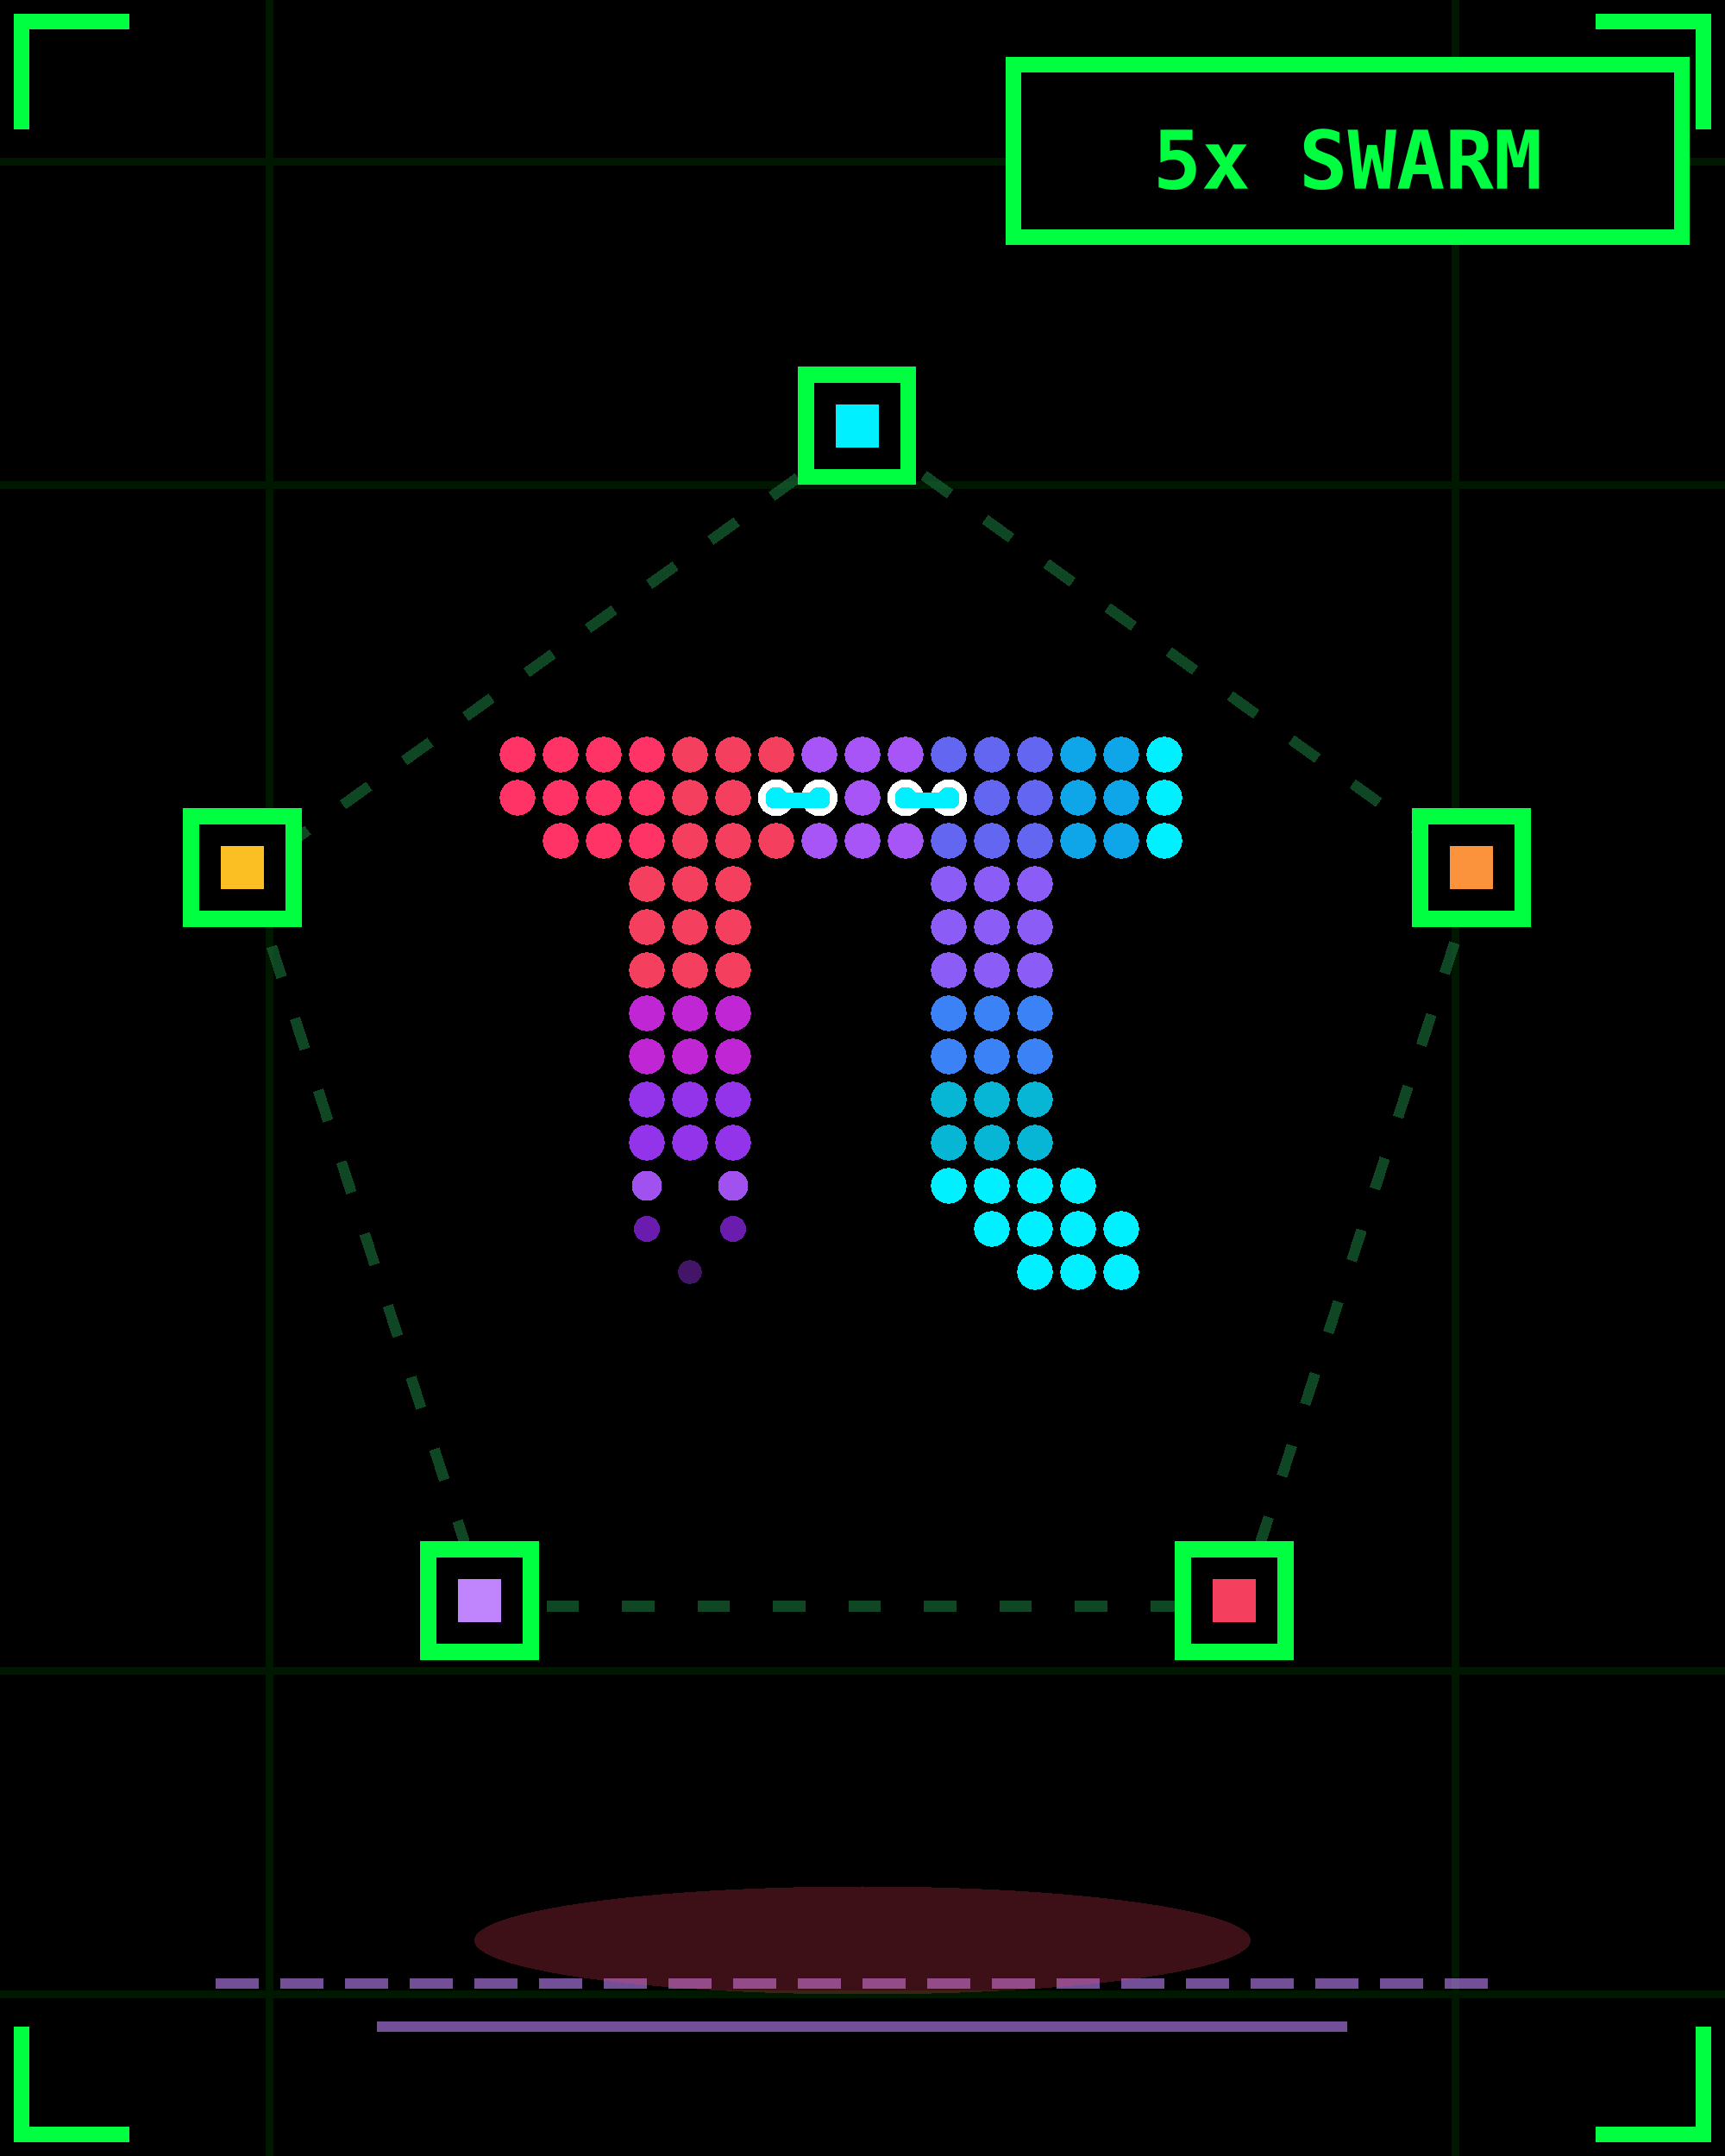
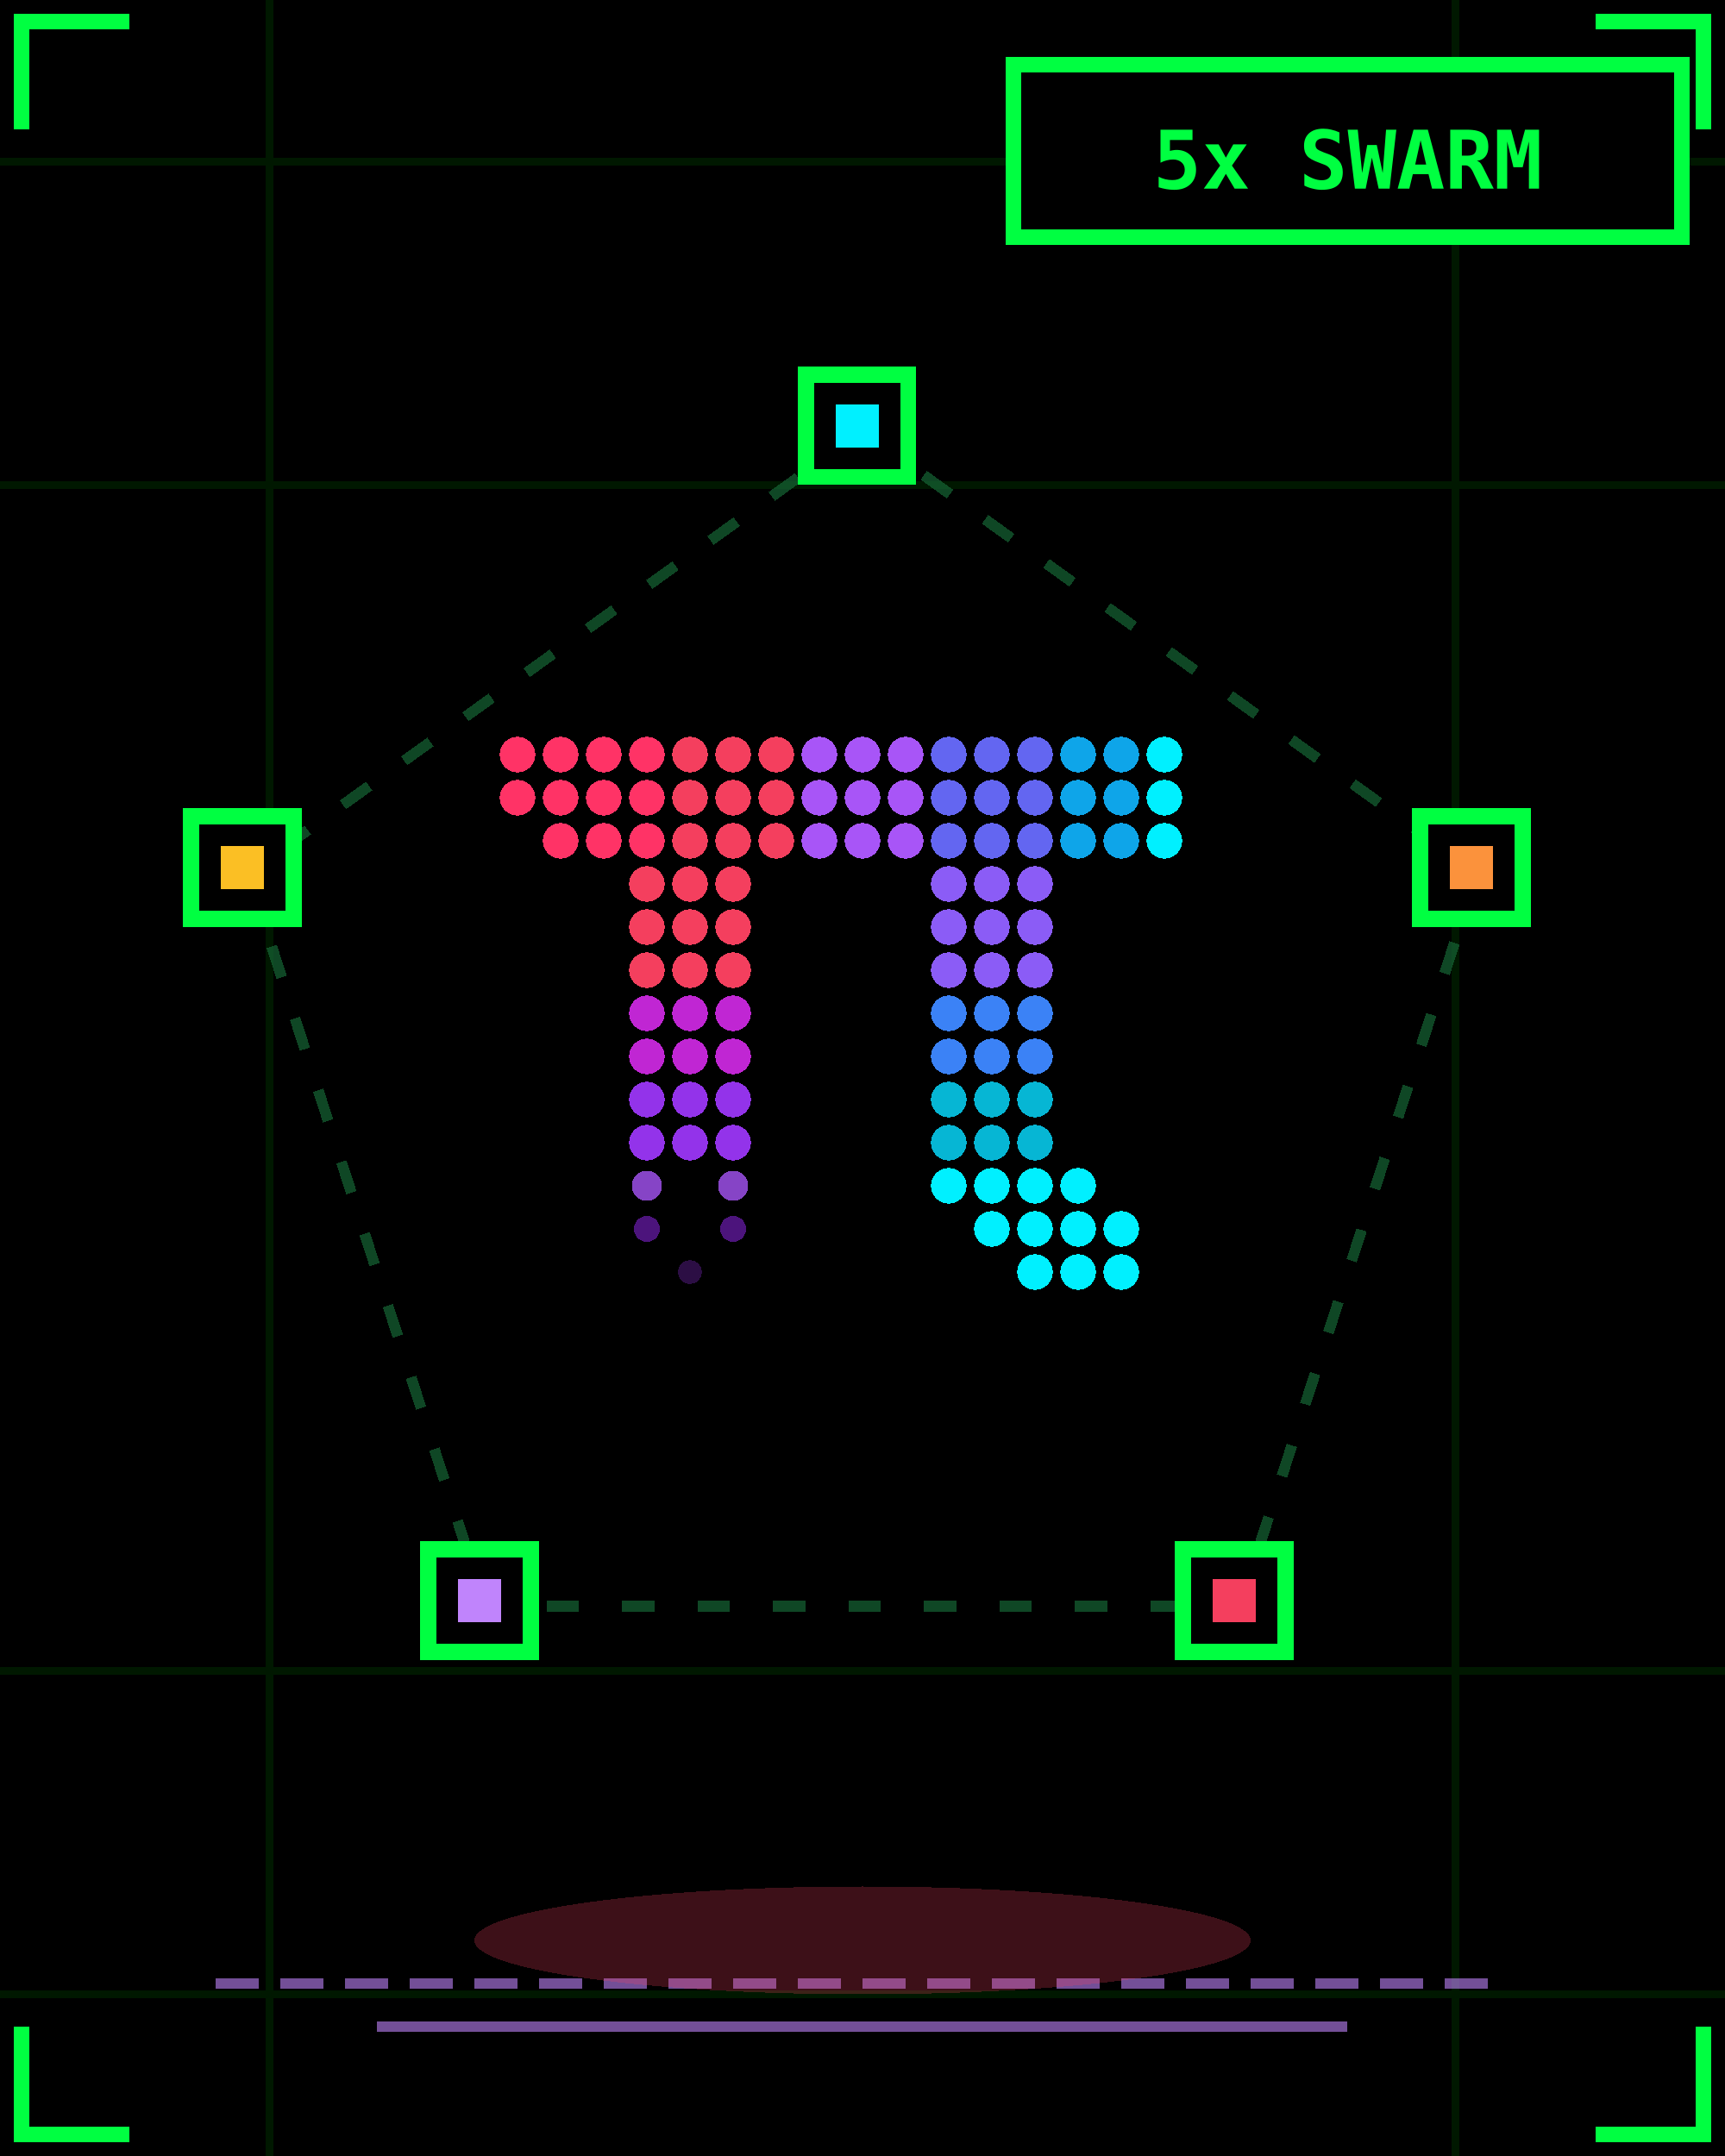
<svg xmlns="http://www.w3.org/2000/svg" viewBox="0 0 160 200" width="100%" height="100%" preserveAspectRatio="none" shape-rendering="crispEdges">
  <defs>
    <linearGradient id="piCrossbarGrad" x1="0%" y1="0%" x2="100%" y2="0%">
      <stop offset="0%" stop-color="#ff3366" />
      <stop offset="25%" stop-color="#f43f5e" />
      <stop offset="55%" stop-color="#9333ea" />
      <stop offset="85%" stop-color="#3b82f6" />
      <stop offset="100%" stop-color="#00f0ff" />
    </linearGradient>
    <linearGradient id="piLeftLegGrad" x1="0%" y1="0%" x2="0%" y2="100%">
      <stop offset="0%" stop-color="#f43f5e" />
      <stop offset="45%" stop-color="#c026d3" />
      <stop offset="85%" stop-color="#7e22ce" />
      <stop offset="100%" stop-color="#4c1d95" />
    </linearGradient>
    <linearGradient id="piRightLegGrad" x1="0%" y1="0%" x2="50%" y2="100%">
      <stop offset="0%" stop-color="#9333ea" />
      <stop offset="35%" stop-color="#4f46e5" />
      <stop offset="70%" stop-color="#0284c7" />
      <stop offset="100%" stop-color="#00f0ff" />
    </linearGradient>
    <pattern id="piHalftone" x="0" y="0" width="3" height="3" patternUnits="userSpaceOnUse">
      <rect width="3" height="3" fill="#2e1065" />
      <rect x="0" y="0" width="1.2" height="1.2" fill="#c084fc" />
      <rect x="1.5" y="1.5" width="1.2" height="1.2" fill="#e879f9" />
    </pattern>
  </defs>
  <style>
    @keyframes pentagonOrbit { 0% { transform: rotate(0deg); } 100% { transform: rotate(360deg); } }
    @keyframes levitateCenter { 0%, 100% { transform: translateY(0px); } 50% { transform: translateY(-4px); } }
    .ring-pentagon { animation: pentagonOrbit 10s steps(10) infinite; transform-origin: 80px 100px; }
    .pip-commander { animation: levitateCenter 1.8s steps(2) infinite; transform-origin: 80px 100px; }
  </style>
  <rect width="160" height="200" fill="#000000" />
  <g stroke="#003b00" stroke-width="0.75" opacity="0.4">
    <line x1="0" y1="15" x2="160" y2="15" />
    <line x1="0" y1="45" x2="160" y2="45" />
    <line x1="0" y1="155" x2="160" y2="155" />
    <line x1="0" y1="185" x2="160" y2="185" />
    <line x1="25" y1="0" x2="25" y2="200" />
    <line x1="135" y1="0" x2="135" y2="200" />
  </g>
  <g stroke="#00ff41" stroke-width="1.5" fill="none">
    <path d="M2,12 L2,2 L12,2" />
    <path d="M158,12 L158,2 L148,2" />
    <path d="M2,188 L2,198 L12,198" />
    <path d="M158,188 L158,198 L148,198" />
  </g>
  <g transform="translate(94, 6)">
    <rect width="62" height="16" fill="#000000" stroke="#00ff41" stroke-width="1.5" />
    <text x="31" y="11.5" font-family="'Fira Code', monospace" font-size="7.5" font-weight="900" fill="#00ff41" text-anchor="middle">5x SWARM</text>
  </g>
  <g opacity="0.6" stroke="#c084fc" stroke-width="1">
    <line x1="20" y1="184" x2="140" y2="184" stroke-dasharray="4,2" />
    <line x1="35" y1="188" x2="125" y2="188" />
  </g>
  <ellipse cx="80" cy="180" rx="36" ry="5" fill="#f43f5e" opacity="0.25" />
  <g class="ring-pentagon">
    <polygon points="80,40 137,81 115,149 45,149 23,81" fill="none" stroke="#166534" stroke-width="1" stroke-dasharray="3,4" opacity="0.7" />
    <g transform="translate(74, 34)">
      <rect width="11" height="11" fill="#00ff41" />
      <rect x="1.5" y="1.5" width="8" height="8" fill="#000" />
      <rect x="3.5" y="3.5" width="4" height="4" fill="#00f0ff" />
    </g>
    <g transform="translate(131, 75)">
      <rect width="11" height="11" fill="#00ff41" />
      <rect x="1.5" y="1.5" width="8" height="8" fill="#000" />
      <rect x="3.5" y="3.5" width="4" height="4" fill="#fb923c" />
    </g>
    <g transform="translate(109, 143)">
      <rect width="11" height="11" fill="#00ff41" />
      <rect x="1.5" y="1.5" width="8" height="8" fill="#000" />
      <rect x="3.5" y="3.5" width="4" height="4" fill="#f43f5e" />
    </g>
    <g transform="translate(39, 143)">
      <rect width="11" height="11" fill="#00ff41" />
      <rect x="1.5" y="1.5" width="8" height="8" fill="#000" />
      <rect x="3.5" y="3.5" width="4" height="4" fill="#c084fc" />
    </g>
    <g transform="translate(17, 75)">
      <rect width="11" height="11" fill="#00ff41" />
      <rect x="1.5" y="1.5" width="8" height="8" fill="#000" />
      <rect x="3.5" y="3.5" width="4" height="4" fill="#fbbf24" />
    </g>
  </g>
  <g class="pip-commander">
-     <g class="eye-open">
-       <circle cx="48" cy="70" r="1.65" fill="#ff3366" />
-       <circle cx="48" cy="74" r="1.65" fill="#ff3366" />
-       <circle cx="52" cy="70" r="1.65" fill="#ff3366" />
-       <circle cx="52" cy="74" r="1.65" fill="#ff3366" />
-       <circle cx="52" cy="78" r="1.65" fill="#ff3366" />
-       <circle cx="56" cy="70" r="1.65" fill="#ff3366" />
-       <circle cx="56" cy="74" r="1.65" fill="#ff3366" />
-       <circle cx="56" cy="78" r="1.65" fill="#ff3366" />
-       <circle cx="60" cy="70" r="1.65" fill="#ff3366" />
-       <circle cx="60" cy="74" r="1.65" fill="#ff3366" />
-       <circle cx="60" cy="78" r="1.65" fill="#ff3366" />
-       <circle cx="64" cy="70" r="1.65" fill="#f43f5e" />
-       <circle cx="64" cy="74" r="1.65" fill="#f43f5e" />
-       <circle cx="64" cy="78" r="1.65" fill="#f43f5e" />
-       <circle cx="68" cy="70" r="1.65" fill="#f43f5e" />
-       <circle cx="68" cy="74" r="1.65" fill="#f43f5e" />
-       <circle cx="68" cy="78" r="1.65" fill="#f43f5e" />
-       <circle cx="72" cy="70" r="1.65" fill="#f43f5e" />
-       <circle cx="72" cy="78" r="1.65" fill="#f43f5e" />
-       <circle cx="76" cy="70" r="1.65" fill="#a855f7" />
-       <circle cx="76" cy="78" r="1.65" fill="#a855f7" />
-       <circle cx="80" cy="70" r="1.65" fill="#a855f7" />
-       <circle cx="80" cy="74" r="1.65" fill="#a855f7" />
-       <circle cx="80" cy="78" r="1.65" fill="#a855f7" />
-       <circle cx="84" cy="70" r="1.65" fill="#a855f7" />
-       <circle cx="84" cy="78" r="1.65" fill="#a855f7" />
-       <circle cx="88" cy="70" r="1.65" fill="#6366f1" />
-       <circle cx="88" cy="78" r="1.65" fill="#6366f1" />
-       <circle cx="92" cy="70" r="1.65" fill="#6366f1" />
-       <circle cx="92" cy="74" r="1.65" fill="#6366f1" />
-       <circle cx="92" cy="78" r="1.65" fill="#6366f1" />
-       <circle cx="96" cy="70" r="1.65" fill="#6366f1" />
-       <circle cx="96" cy="74" r="1.65" fill="#6366f1" />
-       <circle cx="96" cy="78" r="1.65" fill="#6366f1" />
-       <circle cx="100" cy="70" r="1.65" fill="#0ea5e9" />
-       <circle cx="100" cy="74" r="1.65" fill="#0ea5e9" />
-       <circle cx="100" cy="78" r="1.65" fill="#0ea5e9" />
-       <circle cx="104" cy="70" r="1.65" fill="#0ea5e9" />
-       <circle cx="104" cy="74" r="1.65" fill="#0ea5e9" />
-       <circle cx="104" cy="78" r="1.65" fill="#0ea5e9" />
-       <circle cx="108" cy="70" r="1.65" fill="#00f0ff" />
-       <circle cx="108" cy="74" r="1.65" fill="#00f0ff" />
-       <circle cx="108" cy="78" r="1.65" fill="#00f0ff" />
-       <circle cx="60" cy="82" r="1.65" fill="#f43f5e" />
-       <circle cx="64" cy="82" r="1.65" fill="#f43f5e" />
-       <circle cx="68" cy="82" r="1.65" fill="#f43f5e" />
-       <circle cx="60" cy="86" r="1.65" fill="#f43f5e" />
-       <circle cx="64" cy="86" r="1.65" fill="#f43f5e" />
-       <circle cx="68" cy="86" r="1.65" fill="#f43f5e" />
-       <circle cx="60" cy="90" r="1.65" fill="#f43f5e" />
-       <circle cx="64" cy="90" r="1.65" fill="#f43f5e" />
-       <circle cx="68" cy="90" r="1.65" fill="#f43f5e" />
-       <circle cx="60" cy="94" r="1.65" fill="#c026d3" />
-       <circle cx="64" cy="94" r="1.65" fill="#c026d3" />
-       <circle cx="68" cy="94" r="1.65" fill="#c026d3" />
-       <circle cx="60" cy="98" r="1.65" fill="#c026d3" />
-       <circle cx="64" cy="98" r="1.65" fill="#c026d3" />
-       <circle cx="68" cy="98" r="1.65" fill="#c026d3" />
-       <circle cx="60" cy="102" r="1.65" fill="#9333ea" />
-       <circle cx="64" cy="102" r="1.65" fill="#9333ea" />
-       <circle cx="68" cy="102" r="1.65" fill="#9333ea" />
-       <circle cx="60" cy="106" r="1.65" fill="#9333ea" />
-       <circle cx="64" cy="106" r="1.65" fill="#9333ea" />
-       <circle cx="68" cy="106" r="1.65" fill="#9333ea" />
-       <circle cx="60" cy="110" r="1.4" fill="#a855f7" opacity="0.8" />
-       <circle cx="68" cy="110" r="1.4" fill="#a855f7" opacity="0.8" />
-       <circle cx="60" cy="114" r="1.2" fill="#7e22ce" opacity="0.6" />
-       <circle cx="68" cy="114" r="1.2" fill="#7e22ce" opacity="0.6" />
-       <circle cx="64" cy="118" r="1.1" fill="#581c87" opacity="0.5" />
-       <circle cx="88" cy="82" r="1.65" fill="#8b5cf6" />
-       <circle cx="92" cy="82" r="1.65" fill="#8b5cf6" />
-       <circle cx="96" cy="82" r="1.65" fill="#8b5cf6" />
-       <circle cx="88" cy="86" r="1.65" fill="#8b5cf6" />
-       <circle cx="92" cy="86" r="1.65" fill="#8b5cf6" />
-       <circle cx="96" cy="86" r="1.65" fill="#8b5cf6" />
-       <circle cx="88" cy="90" r="1.65" fill="#8b5cf6" />
-       <circle cx="92" cy="90" r="1.65" fill="#8b5cf6" />
-       <circle cx="96" cy="90" r="1.65" fill="#8b5cf6" />
-       <circle cx="88" cy="94" r="1.65" fill="#3b82f6" />
-       <circle cx="92" cy="94" r="1.65" fill="#3b82f6" />
-       <circle cx="96" cy="94" r="1.65" fill="#3b82f6" />
-       <circle cx="88" cy="98" r="1.65" fill="#3b82f6" />
-       <circle cx="92" cy="98" r="1.65" fill="#3b82f6" />
-       <circle cx="96" cy="98" r="1.65" fill="#3b82f6" />
-       <circle cx="88" cy="102" r="1.65" fill="#06b6d4" />
-       <circle cx="92" cy="102" r="1.65" fill="#06b6d4" />
-       <circle cx="96" cy="102" r="1.65" fill="#06b6d4" />
-       <circle cx="88" cy="106" r="1.65" fill="#06b6d4" />
-       <circle cx="92" cy="106" r="1.65" fill="#06b6d4" />
-       <circle cx="96" cy="106" r="1.65" fill="#06b6d4" />
-       <circle cx="88" cy="110" r="1.65" fill="#00f0ff" />
-       <circle cx="92" cy="110" r="1.65" fill="#00f0ff" />
-       <circle cx="96" cy="110" r="1.65" fill="#00f0ff" />
-       <circle cx="100" cy="110" r="1.65" fill="#00f0ff" />
-       <circle cx="92" cy="114" r="1.65" fill="#00f0ff" />
-       <circle cx="96" cy="114" r="1.65" fill="#00f0ff" />
-       <circle cx="100" cy="114" r="1.65" fill="#00f0ff" />
-       <circle cx="104" cy="114" r="1.65" fill="#00f0ff" />
-       <circle cx="96" cy="118" r="1.65" fill="#00f0ff" />
-       <circle cx="100" cy="118" r="1.65" fill="#00f0ff" />
-       <circle cx="104" cy="118" r="1.65" fill="#00f0ff" />
-       <circle cx="72" cy="74" r="1.7" fill="#ffffff" />
-       <circle cx="72" cy="74" r="1" fill="#00f0ff" />
-       <circle cx="76" cy="74" r="1.7" fill="#ffffff" />
-       <circle cx="76" cy="74" r="1" fill="#00f0ff" />
-       <circle cx="84" cy="74" r="1.7" fill="#ffffff" />
-       <circle cx="84" cy="74" r="1" fill="#00f0ff" />
-       <circle cx="88" cy="74" r="1.7" fill="#ffffff" />
-       <circle cx="88" cy="74" r="1" fill="#00f0ff" />
-     </g>
-     <g class="eye-closed">
-       <circle cx="48" cy="70" r="1.65" fill="#ff3366" />
-       <circle cx="48" cy="74" r="1.65" fill="#ff3366" />
-       <circle cx="52" cy="70" r="1.65" fill="#ff3366" />
-       <circle cx="52" cy="74" r="1.65" fill="#ff3366" />
-       <circle cx="52" cy="78" r="1.65" fill="#ff3366" />
-       <circle cx="56" cy="70" r="1.65" fill="#ff3366" />
-       <circle cx="56" cy="74" r="1.65" fill="#ff3366" />
-       <circle cx="56" cy="78" r="1.65" fill="#ff3366" />
-       <circle cx="60" cy="70" r="1.65" fill="#ff3366" />
-       <circle cx="60" cy="74" r="1.65" fill="#ff3366" />
-       <circle cx="60" cy="78" r="1.65" fill="#ff3366" />
-       <circle cx="64" cy="70" r="1.65" fill="#f43f5e" />
-       <circle cx="64" cy="74" r="1.65" fill="#f43f5e" />
-       <circle cx="64" cy="78" r="1.65" fill="#f43f5e" />
-       <circle cx="68" cy="70" r="1.65" fill="#f43f5e" />
-       <circle cx="68" cy="74" r="1.65" fill="#f43f5e" />
-       <circle cx="68" cy="78" r="1.65" fill="#f43f5e" />
-       <circle cx="72" cy="70" r="1.65" fill="#f43f5e" />
-       <circle cx="72" cy="78" r="1.65" fill="#f43f5e" />
-       <circle cx="76" cy="70" r="1.65" fill="#a855f7" />
-       <circle cx="76" cy="78" r="1.65" fill="#a855f7" />
-       <circle cx="80" cy="70" r="1.65" fill="#a855f7" />
-       <circle cx="80" cy="74" r="1.65" fill="#a855f7" />
-       <circle cx="80" cy="78" r="1.65" fill="#a855f7" />
-       <circle cx="84" cy="70" r="1.65" fill="#a855f7" />
-       <circle cx="84" cy="78" r="1.65" fill="#a855f7" />
-       <circle cx="88" cy="70" r="1.65" fill="#6366f1" />
-       <circle cx="88" cy="78" r="1.65" fill="#6366f1" />
-       <circle cx="92" cy="70" r="1.65" fill="#6366f1" />
-       <circle cx="92" cy="74" r="1.65" fill="#6366f1" />
-       <circle cx="92" cy="78" r="1.65" fill="#6366f1" />
-       <circle cx="96" cy="70" r="1.65" fill="#6366f1" />
-       <circle cx="96" cy="74" r="1.65" fill="#6366f1" />
-       <circle cx="96" cy="78" r="1.65" fill="#6366f1" />
-       <circle cx="100" cy="70" r="1.65" fill="#0ea5e9" />
-       <circle cx="100" cy="74" r="1.65" fill="#0ea5e9" />
-       <circle cx="100" cy="78" r="1.65" fill="#0ea5e9" />
-       <circle cx="104" cy="70" r="1.65" fill="#0ea5e9" />
-       <circle cx="104" cy="74" r="1.65" fill="#0ea5e9" />
-       <circle cx="104" cy="78" r="1.65" fill="#0ea5e9" />
-       <circle cx="108" cy="70" r="1.65" fill="#00f0ff" />
-       <circle cx="108" cy="74" r="1.65" fill="#00f0ff" />
-       <circle cx="108" cy="78" r="1.65" fill="#00f0ff" />
-       <circle cx="60" cy="82" r="1.65" fill="#f43f5e" />
-       <circle cx="64" cy="82" r="1.65" fill="#f43f5e" />
-       <circle cx="68" cy="82" r="1.65" fill="#f43f5e" />
-       <circle cx="60" cy="86" r="1.65" fill="#f43f5e" />
-       <circle cx="64" cy="86" r="1.65" fill="#f43f5e" />
-       <circle cx="68" cy="86" r="1.65" fill="#f43f5e" />
-       <circle cx="60" cy="90" r="1.65" fill="#f43f5e" />
-       <circle cx="64" cy="90" r="1.65" fill="#f43f5e" />
-       <circle cx="68" cy="90" r="1.65" fill="#f43f5e" />
-       <circle cx="60" cy="94" r="1.65" fill="#c026d3" />
-       <circle cx="64" cy="94" r="1.65" fill="#c026d3" />
-       <circle cx="68" cy="94" r="1.65" fill="#c026d3" />
-       <circle cx="60" cy="98" r="1.65" fill="#c026d3" />
-       <circle cx="64" cy="98" r="1.65" fill="#c026d3" />
-       <circle cx="68" cy="98" r="1.65" fill="#c026d3" />
-       <circle cx="60" cy="102" r="1.65" fill="#9333ea" />
-       <circle cx="64" cy="102" r="1.65" fill="#9333ea" />
-       <circle cx="68" cy="102" r="1.65" fill="#9333ea" />
-       <circle cx="60" cy="106" r="1.65" fill="#9333ea" />
-       <circle cx="64" cy="106" r="1.65" fill="#9333ea" />
-       <circle cx="68" cy="106" r="1.65" fill="#9333ea" />
-       <circle cx="60" cy="110" r="1.4" fill="#a855f7" opacity="0.8" />
-       <circle cx="68" cy="110" r="1.4" fill="#a855f7" opacity="0.8" />
-       <circle cx="60" cy="114" r="1.2" fill="#7e22ce" opacity="0.6" />
-       <circle cx="68" cy="114" r="1.2" fill="#7e22ce" opacity="0.6" />
-       <circle cx="64" cy="118" r="1.1" fill="#581c87" opacity="0.5" />
-       <circle cx="88" cy="82" r="1.65" fill="#8b5cf6" />
-       <circle cx="92" cy="82" r="1.65" fill="#8b5cf6" />
-       <circle cx="96" cy="82" r="1.65" fill="#8b5cf6" />
-       <circle cx="88" cy="86" r="1.65" fill="#8b5cf6" />
-       <circle cx="92" cy="86" r="1.65" fill="#8b5cf6" />
-       <circle cx="96" cy="86" r="1.65" fill="#8b5cf6" />
-       <circle cx="88" cy="90" r="1.65" fill="#8b5cf6" />
-       <circle cx="92" cy="90" r="1.65" fill="#8b5cf6" />
-       <circle cx="96" cy="90" r="1.65" fill="#8b5cf6" />
-       <circle cx="88" cy="94" r="1.65" fill="#3b82f6" />
-       <circle cx="92" cy="94" r="1.65" fill="#3b82f6" />
-       <circle cx="96" cy="94" r="1.65" fill="#3b82f6" />
-       <circle cx="88" cy="98" r="1.65" fill="#3b82f6" />
-       <circle cx="92" cy="98" r="1.65" fill="#3b82f6" />
-       <circle cx="96" cy="98" r="1.65" fill="#3b82f6" />
-       <circle cx="88" cy="102" r="1.65" fill="#06b6d4" />
-       <circle cx="92" cy="102" r="1.65" fill="#06b6d4" />
-       <circle cx="96" cy="102" r="1.65" fill="#06b6d4" />
-       <circle cx="88" cy="106" r="1.65" fill="#06b6d4" />
-       <circle cx="92" cy="106" r="1.65" fill="#06b6d4" />
-       <circle cx="96" cy="106" r="1.65" fill="#06b6d4" />
-       <circle cx="88" cy="110" r="1.65" fill="#00f0ff" />
-       <circle cx="92" cy="110" r="1.65" fill="#00f0ff" />
-       <circle cx="96" cy="110" r="1.65" fill="#00f0ff" />
-       <circle cx="100" cy="110" r="1.65" fill="#00f0ff" />
-       <circle cx="92" cy="114" r="1.65" fill="#00f0ff" />
-       <circle cx="96" cy="114" r="1.65" fill="#00f0ff" />
-       <circle cx="100" cy="114" r="1.65" fill="#00f0ff" />
-       <circle cx="104" cy="114" r="1.65" fill="#00f0ff" />
-       <circle cx="96" cy="118" r="1.65" fill="#00f0ff" />
-       <circle cx="100" cy="118" r="1.65" fill="#00f0ff" />
-       <circle cx="104" cy="118" r="1.65" fill="#00f0ff" />
-       <rect x="71" y="73.5" width="6" height="1.5" fill="#00f0ff" rx="0.75" />
-       <rect x="83" y="73.5" width="6" height="1.5" fill="#00f0ff" rx="0.75" />
-     </g>
+     <circle cx="48" cy="70" r="1.65" fill="#ff3366" />
+     <circle cx="48" cy="74" r="1.65" fill="#ff3366" />
+     <circle cx="52" cy="70" r="1.65" fill="#ff3366" />
+     <circle cx="52" cy="74" r="1.65" fill="#ff3366" />
+     <circle cx="52" cy="78" r="1.65" fill="#ff3366" />
+     <circle cx="56" cy="70" r="1.65" fill="#ff3366" />
+     <circle cx="56" cy="74" r="1.65" fill="#ff3366" />
+     <circle cx="56" cy="78" r="1.65" fill="#ff3366" />
+     <circle cx="60" cy="70" r="1.65" fill="#ff3366" />
+     <circle cx="60" cy="74" r="1.65" fill="#ff3366" />
+     <circle cx="60" cy="78" r="1.65" fill="#ff3366" />
+     <circle cx="64" cy="70" r="1.65" fill="#f43f5e" />
+     <circle cx="64" cy="74" r="1.65" fill="#f43f5e" />
+     <circle cx="64" cy="78" r="1.65" fill="#f43f5e" />
+     <circle cx="68" cy="70" r="1.65" fill="#f43f5e" />
+     <circle cx="68" cy="74" r="1.65" fill="#f43f5e" />
+     <circle cx="68" cy="78" r="1.65" fill="#f43f5e" />
+     <circle cx="72" cy="70" r="1.65" fill="#f43f5e" />
+     <circle cx="72" cy="74" r="1.65" fill="#f43f5e" />
+     <circle cx="72" cy="78" r="1.65" fill="#f43f5e" />
+     <circle cx="76" cy="70" r="1.65" fill="#a855f7" />
+     <circle cx="76" cy="74" r="1.65" fill="#a855f7" />
+     <circle cx="76" cy="78" r="1.65" fill="#a855f7" />
+     <circle cx="80" cy="70" r="1.65" fill="#a855f7" />
+     <circle cx="80" cy="74" r="1.65" fill="#a855f7" />
+     <circle cx="80" cy="78" r="1.65" fill="#a855f7" />
+     <circle cx="84" cy="70" r="1.65" fill="#a855f7" />
+     <circle cx="84" cy="74" r="1.65" fill="#a855f7" />
+     <circle cx="84" cy="78" r="1.65" fill="#a855f7" />
+     <circle cx="88" cy="70" r="1.65" fill="#6366f1" />
+     <circle cx="88" cy="74" r="1.65" fill="#6366f1" />
+     <circle cx="88" cy="78" r="1.65" fill="#6366f1" />
+     <circle cx="92" cy="70" r="1.65" fill="#6366f1" />
+     <circle cx="92" cy="74" r="1.65" fill="#6366f1" />
+     <circle cx="92" cy="78" r="1.65" fill="#6366f1" />
+     <circle cx="96" cy="70" r="1.65" fill="#6366f1" />
+     <circle cx="96" cy="74" r="1.65" fill="#6366f1" />
+     <circle cx="96" cy="78" r="1.65" fill="#6366f1" />
+     <circle cx="100" cy="70" r="1.65" fill="#0ea5e9" />
+     <circle cx="100" cy="74" r="1.65" fill="#0ea5e9" />
+     <circle cx="100" cy="78" r="1.65" fill="#0ea5e9" />
+     <circle cx="104" cy="70" r="1.65" fill="#0ea5e9" />
+     <circle cx="104" cy="74" r="1.65" fill="#0ea5e9" />
+     <circle cx="104" cy="78" r="1.65" fill="#0ea5e9" />
+     <circle cx="108" cy="70" r="1.65" fill="#00f0ff" />
+     <circle cx="108" cy="74" r="1.65" fill="#00f0ff" />
+     <circle cx="108" cy="78" r="1.65" fill="#00f0ff" />
+     <circle cx="60" cy="82" r="1.65" fill="#f43f5e" />
+     <circle cx="64" cy="82" r="1.65" fill="#f43f5e" />
+     <circle cx="68" cy="82" r="1.65" fill="#f43f5e" />
+     <circle cx="60" cy="86" r="1.65" fill="#f43f5e" />
+     <circle cx="64" cy="86" r="1.65" fill="#f43f5e" />
+     <circle cx="68" cy="86" r="1.65" fill="#f43f5e" />
+     <circle cx="60" cy="90" r="1.65" fill="#f43f5e" />
+     <circle cx="64" cy="90" r="1.65" fill="#f43f5e" />
+     <circle cx="68" cy="90" r="1.65" fill="#f43f5e" />
+     <circle cx="60" cy="94" r="1.65" fill="#c026d3" />
+     <circle cx="64" cy="94" r="1.65" fill="#c026d3" />
+     <circle cx="68" cy="94" r="1.65" fill="#c026d3" />
+     <circle cx="60" cy="98" r="1.65" fill="#c026d3" />
+     <circle cx="64" cy="98" r="1.65" fill="#c026d3" />
+     <circle cx="68" cy="98" r="1.65" fill="#c026d3" />
+     <circle cx="60" cy="102" r="1.65" fill="#9333ea" />
+     <circle cx="64" cy="102" r="1.65" fill="#9333ea" />
+     <circle cx="68" cy="102" r="1.65" fill="#9333ea" />
+     <circle cx="60" cy="106" r="1.65" fill="#9333ea" />
+     <circle cx="64" cy="106" r="1.65" fill="#9333ea" />
+     <circle cx="68" cy="106" r="1.65" fill="#9333ea" />
+     <circle cx="60" cy="110" r="1.4" fill="#a855f7" opacity="0.8" />
+     <circle cx="68" cy="110" r="1.4" fill="#a855f7" opacity="0.8" />
+     <circle cx="60" cy="114" r="1.2" fill="#7e22ce" opacity="0.6" />
+     <circle cx="68" cy="114" r="1.2" fill="#7e22ce" opacity="0.6" />
+     <circle cx="64" cy="118" r="1.1" fill="#581c87" opacity="0.5" />
+     <circle cx="88" cy="82" r="1.65" fill="#8b5cf6" />
+     <circle cx="92" cy="82" r="1.65" fill="#8b5cf6" />
+     <circle cx="96" cy="82" r="1.65" fill="#8b5cf6" />
+     <circle cx="88" cy="86" r="1.65" fill="#8b5cf6" />
+     <circle cx="92" cy="86" r="1.65" fill="#8b5cf6" />
+     <circle cx="96" cy="86" r="1.65" fill="#8b5cf6" />
+     <circle cx="88" cy="90" r="1.65" fill="#8b5cf6" />
+     <circle cx="92" cy="90" r="1.65" fill="#8b5cf6" />
+     <circle cx="96" cy="90" r="1.65" fill="#8b5cf6" />
+     <circle cx="88" cy="94" r="1.65" fill="#3b82f6" />
+     <circle cx="92" cy="94" r="1.65" fill="#3b82f6" />
+     <circle cx="96" cy="94" r="1.65" fill="#3b82f6" />
+     <circle cx="88" cy="98" r="1.65" fill="#3b82f6" />
+     <circle cx="92" cy="98" r="1.65" fill="#3b82f6" />
+     <circle cx="96" cy="98" r="1.65" fill="#3b82f6" />
+     <circle cx="88" cy="102" r="1.65" fill="#06b6d4" />
+     <circle cx="92" cy="102" r="1.65" fill="#06b6d4" />
+     <circle cx="96" cy="102" r="1.65" fill="#06b6d4" />
+     <circle cx="88" cy="106" r="1.65" fill="#06b6d4" />
+     <circle cx="92" cy="106" r="1.65" fill="#06b6d4" />
+     <circle cx="96" cy="106" r="1.65" fill="#06b6d4" />
+     <circle cx="88" cy="110" r="1.65" fill="#00f0ff" />
+     <circle cx="92" cy="110" r="1.65" fill="#00f0ff" />
+     <circle cx="96" cy="110" r="1.65" fill="#00f0ff" />
+     <circle cx="100" cy="110" r="1.65" fill="#00f0ff" />
+     <circle cx="92" cy="114" r="1.65" fill="#00f0ff" />
+     <circle cx="96" cy="114" r="1.65" fill="#00f0ff" />
+     <circle cx="100" cy="114" r="1.65" fill="#00f0ff" />
+     <circle cx="104" cy="114" r="1.65" fill="#00f0ff" />
+     <circle cx="96" cy="118" r="1.65" fill="#00f0ff" />
+     <circle cx="100" cy="118" r="1.65" fill="#00f0ff" />
+     <circle cx="104" cy="118" r="1.65" fill="#00f0ff" />
  </g>
</svg>
